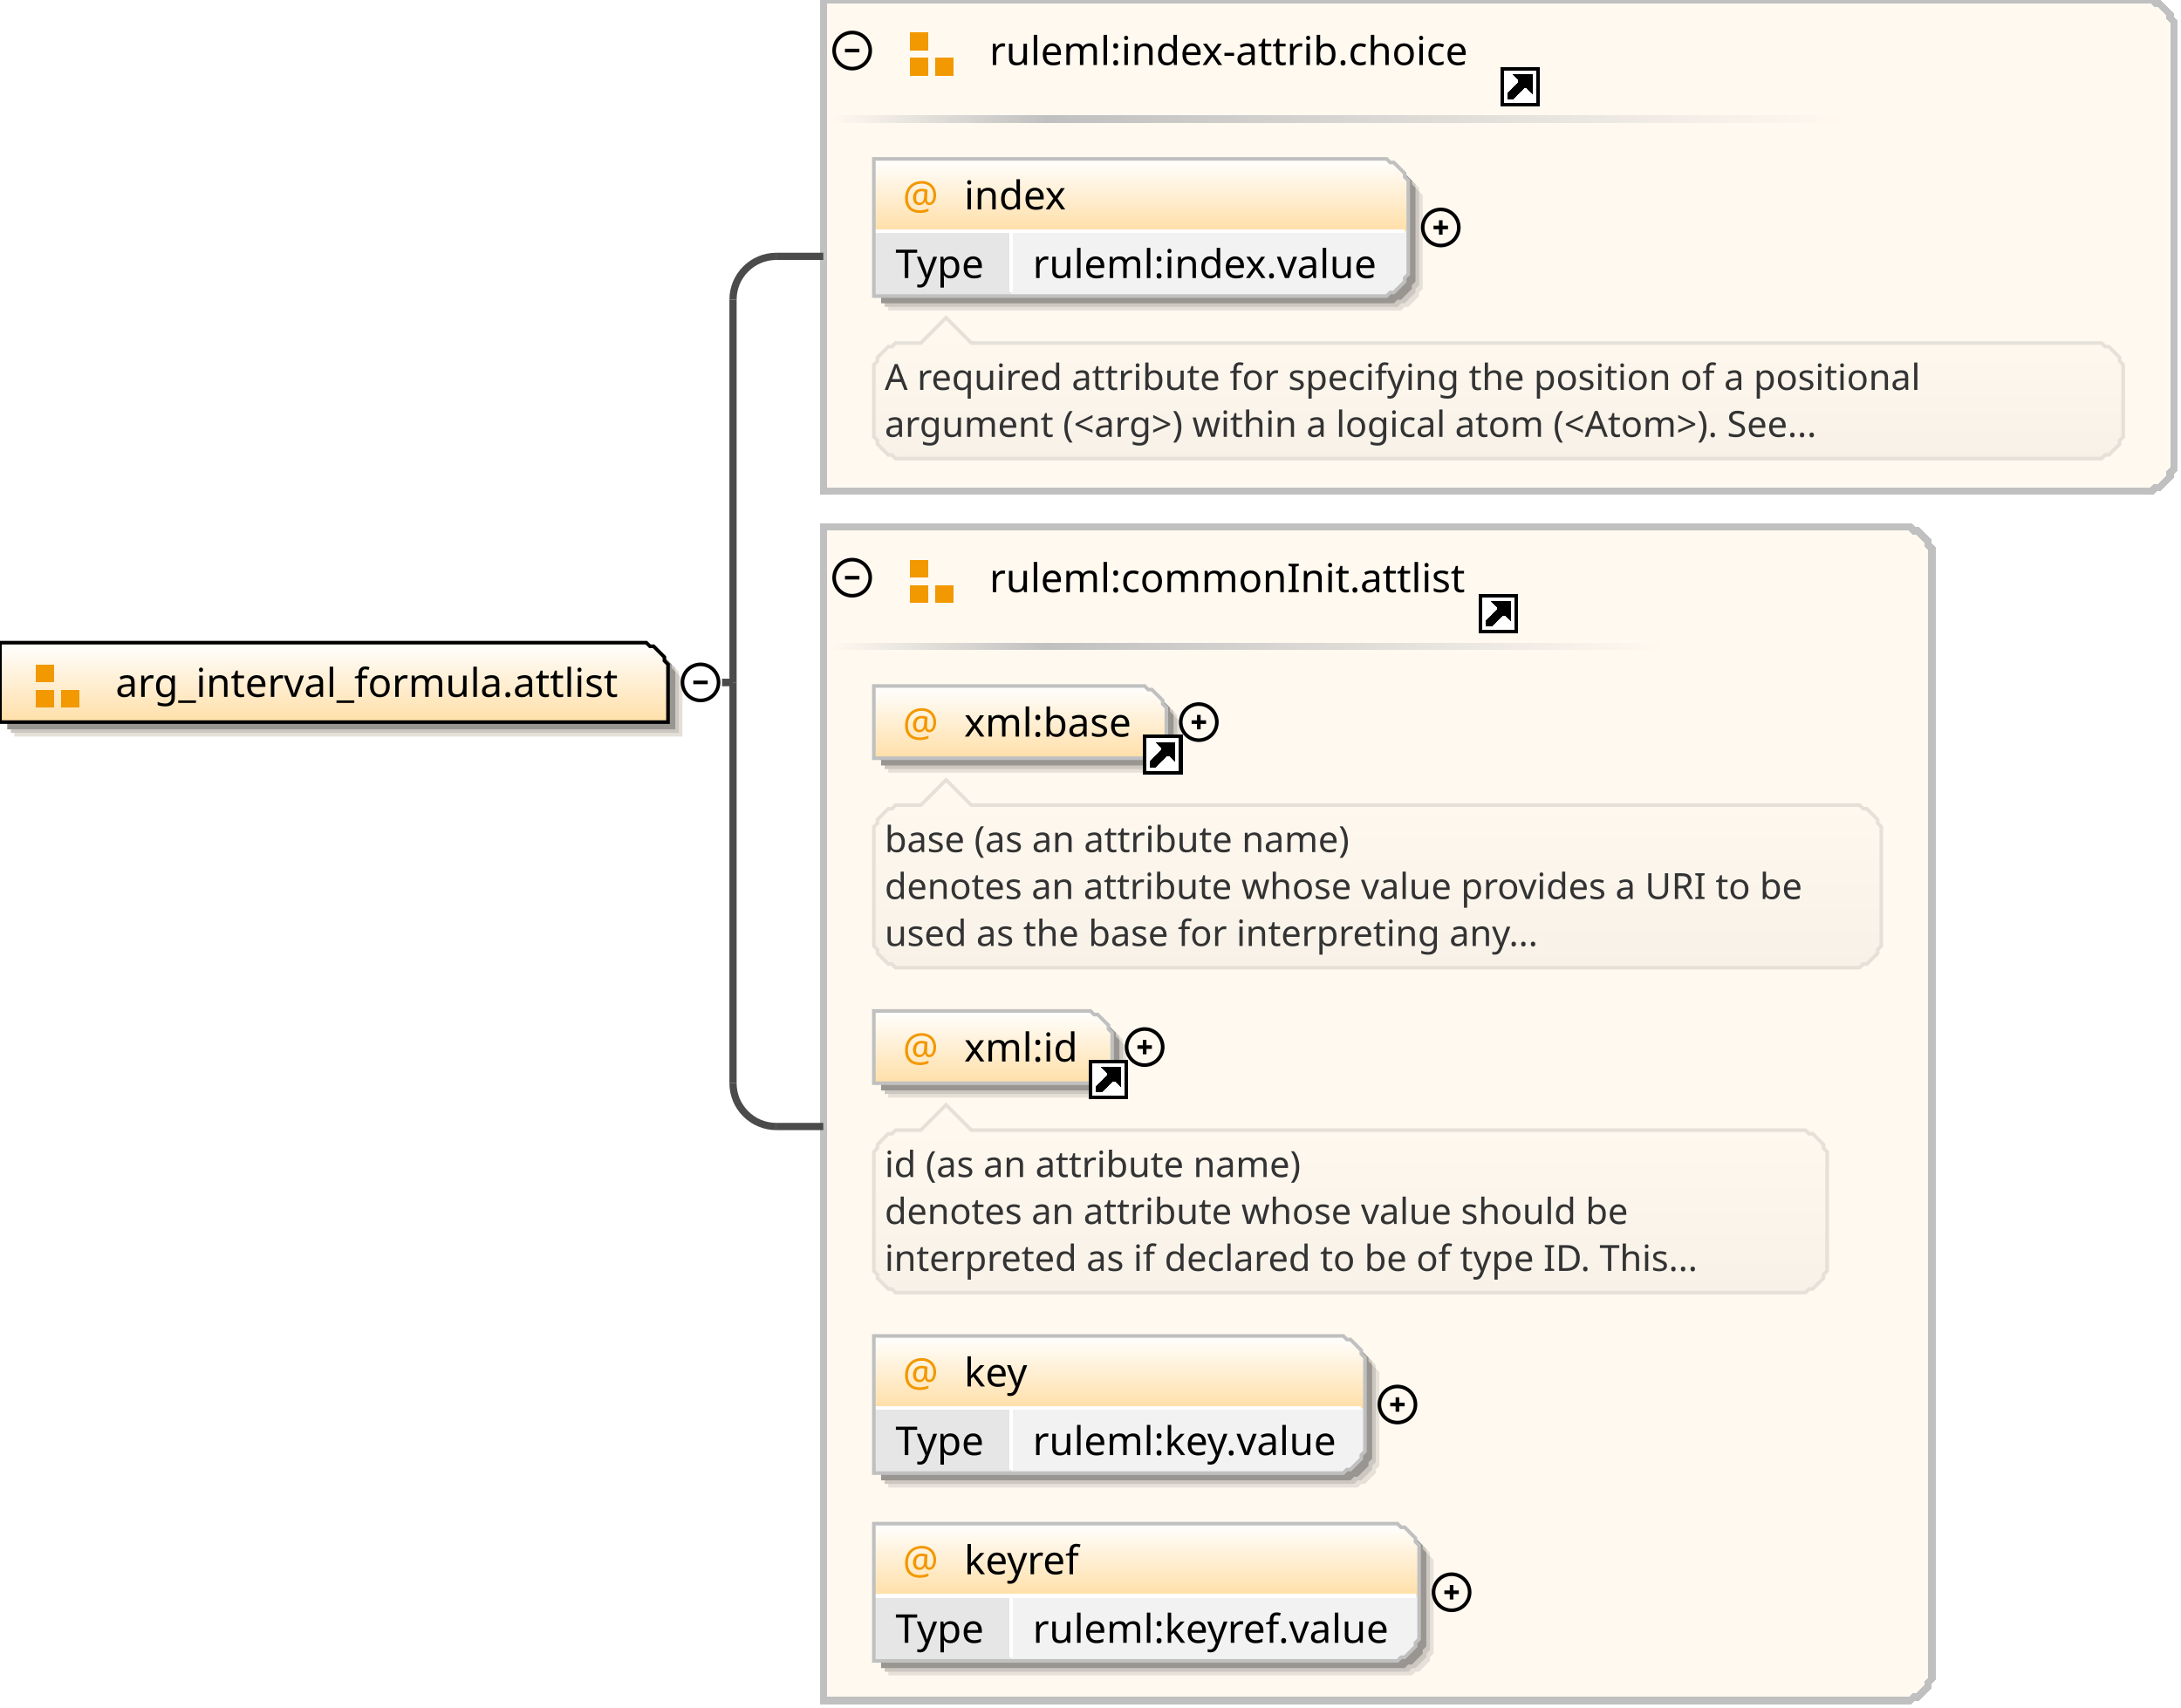
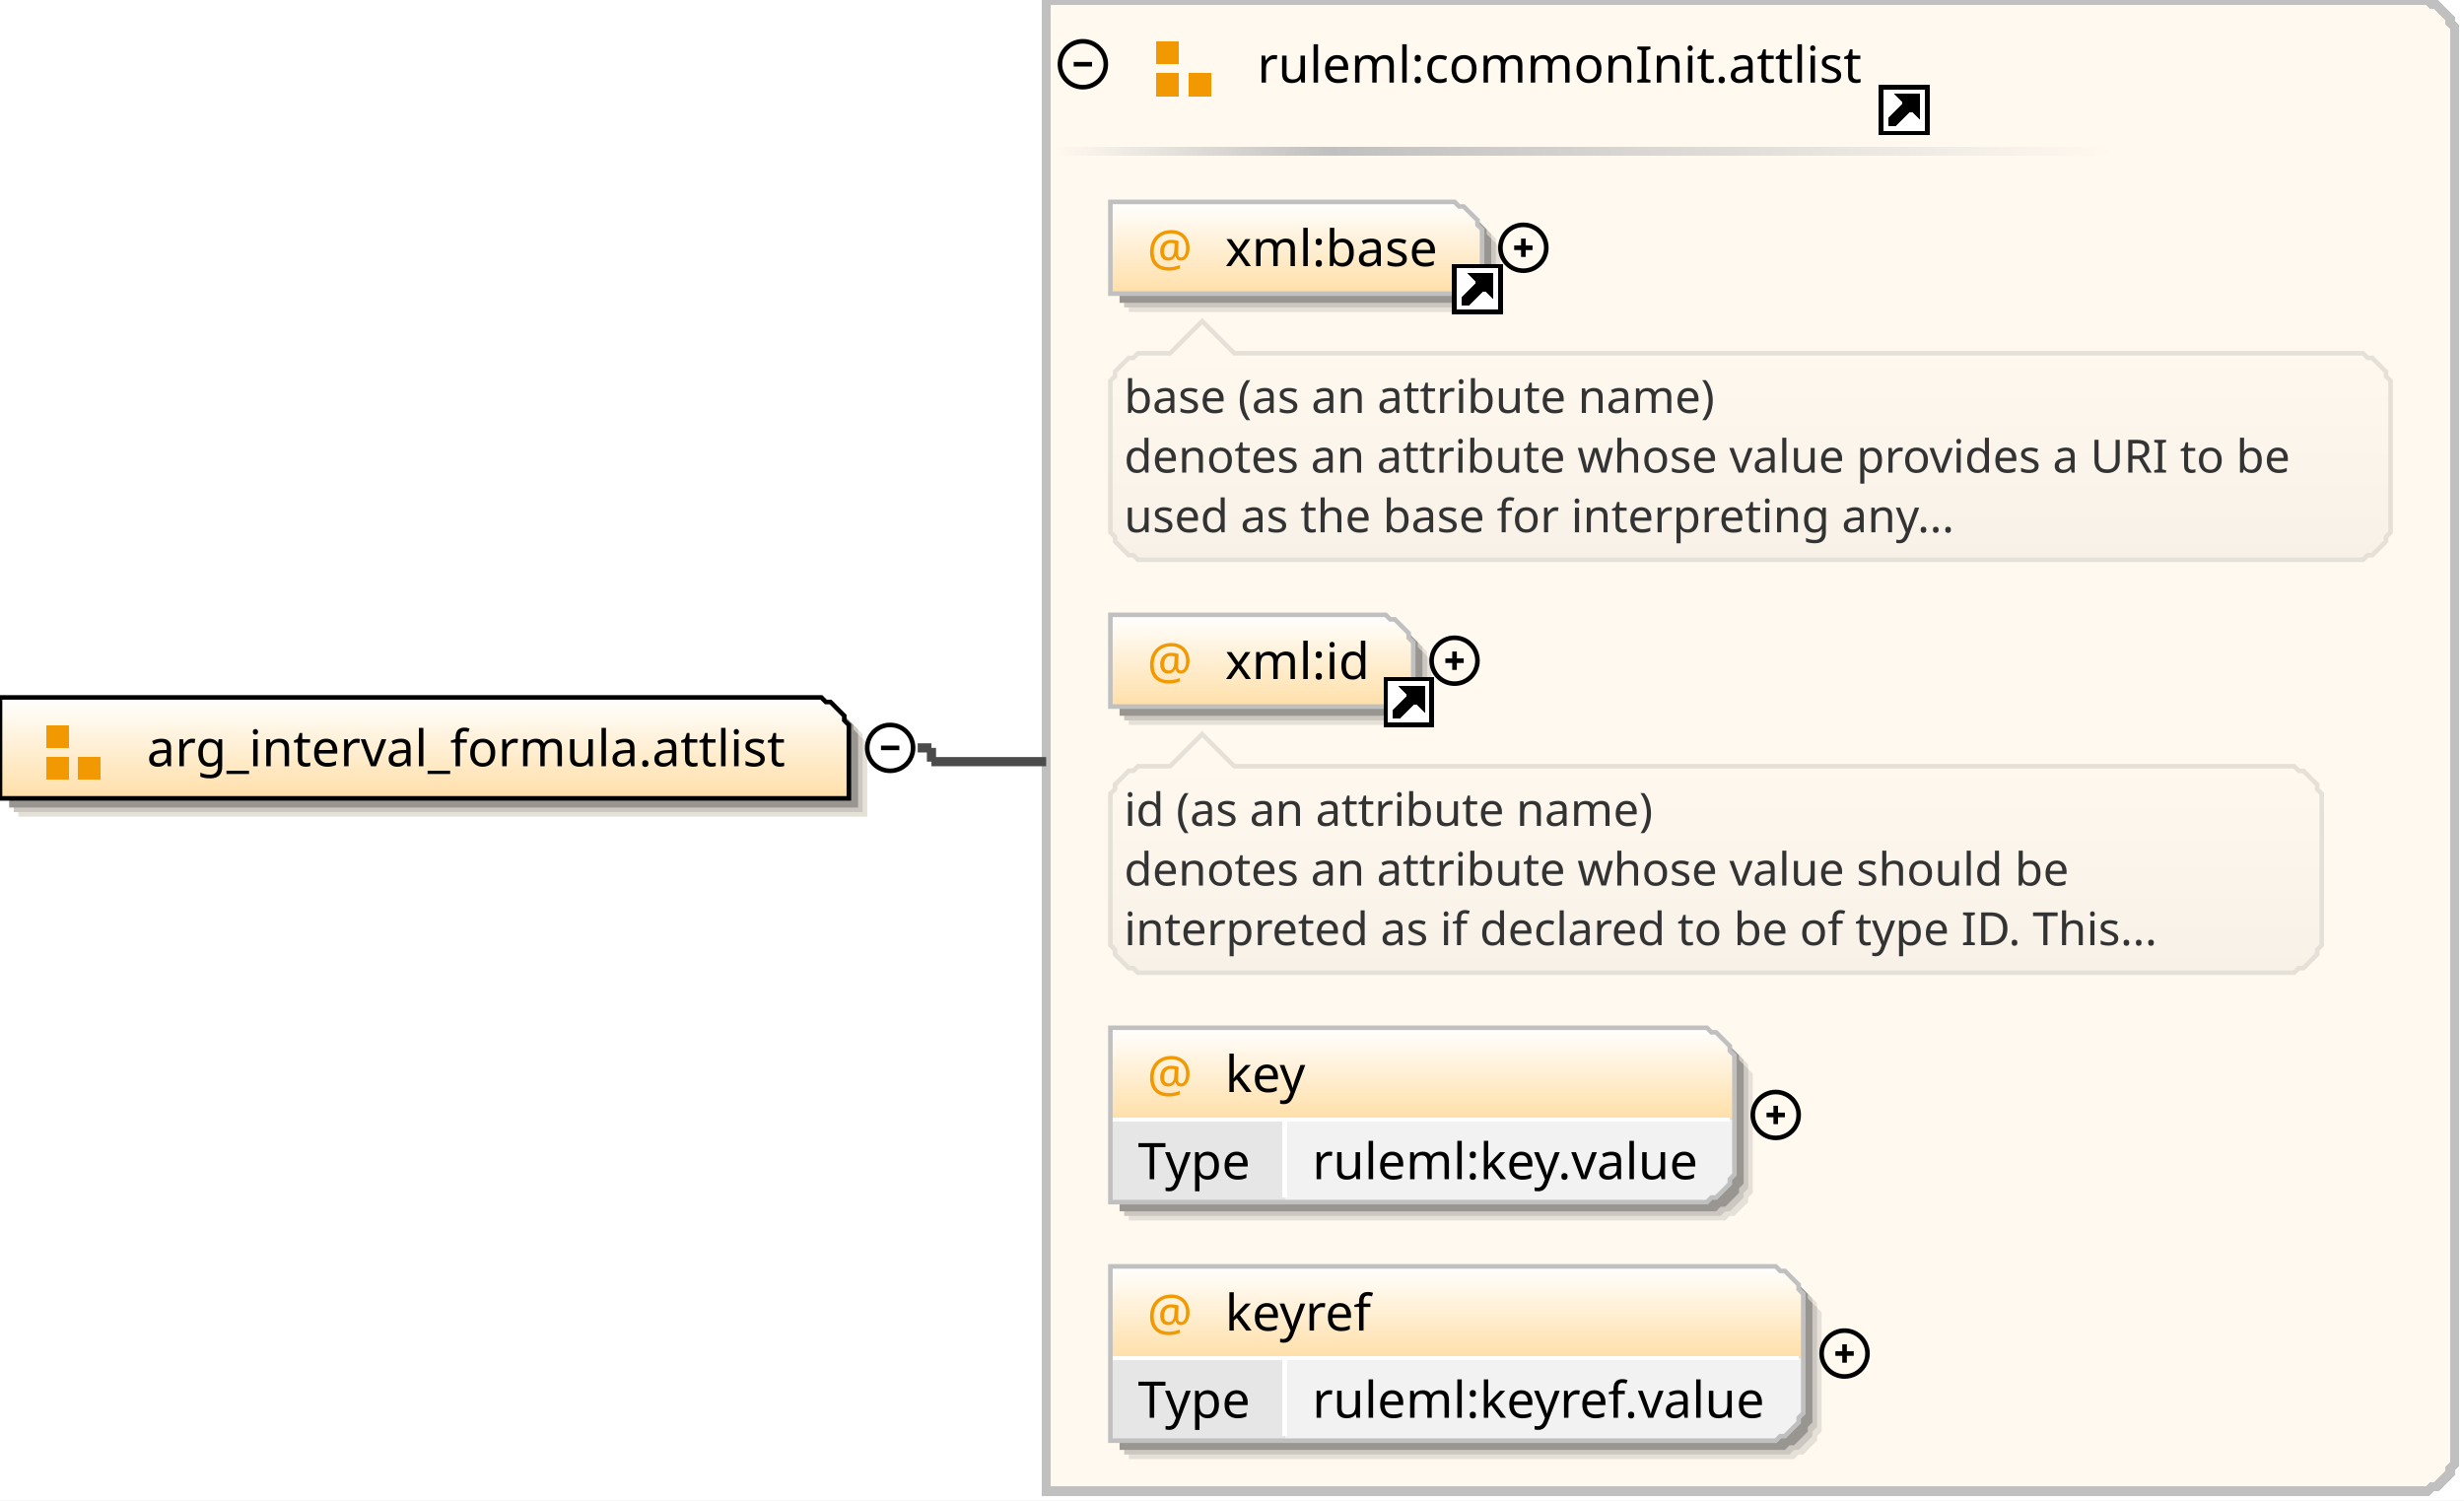
- <svg xmlns="http://www.w3.org/2000/svg" color-interpolation="auto" color-rendering="auto" fill="black" fill-opacity="1" font-family="'Dialog'" font-size="12" font-style="normal" font-weight="normal" height="473" image-rendering="auto" shape-rendering="auto" stroke="black" stroke-dasharray="none" stroke-dashoffset="0" stroke-linecap="square" stroke-linejoin="miter" stroke-miterlimit="10" stroke-opacity="1" stroke-width="1" text-rendering="auto" width="604">
+ <svg xmlns="http://www.w3.org/2000/svg" color-interpolation="auto" color-rendering="auto" fill="black" fill-opacity="1" font-family="'Dialog'" font-size="12" font-style="normal" font-weight="normal" height="327" image-rendering="auto" shape-rendering="auto" stroke="black" stroke-dasharray="none" stroke-dashoffset="0" stroke-linecap="square" stroke-linejoin="miter" stroke-miterlimit="10" stroke-opacity="1" stroke-width="1" text-rendering="auto" width="537">
  <defs id="genericDefs" />
  <g>
    <defs id="defs1">
-       <linearGradient gradientUnits="userSpaceOnUse" id="linearGradient1" spreadMethod="pad" x1="0" x2="0" y1="178" y2="200">
+       <linearGradient gradientUnits="userSpaceOnUse" id="linearGradient1" spreadMethod="pad" x1="0" x2="0" y1="152" y2="174">
        <stop offset="0%" stop-color="white" stop-opacity="1" />
        <stop offset="100%" stop-color="rgb(255,223,168)" stop-opacity="1" />
      </linearGradient>
-       <linearGradient gradientUnits="userSpaceOnUse" id="linearGradient2" spreadMethod="pad" x1="290" x2="511" y1="32" y2="32">
+       <linearGradient gradientUnits="userSpaceOnUse" id="linearGradient2" spreadMethod="pad" x1="290" x2="461" y1="32" y2="32">
        <stop offset="0%" stop-color="silver" stop-opacity="1" />
        <stop offset="100%" stop-color="rgb(255,249,240)" stop-opacity="1" />
      </linearGradient>
      <linearGradient gradientUnits="userSpaceOnUse" id="linearGradient3" spreadMethod="pad" x1="230" x2="290" y1="32" y2="32">
        <stop offset="0%" stop-color="rgb(255,249,240)" stop-opacity="1" />
        <stop offset="100%" stop-color="silver" stop-opacity="1" />
      </linearGradient>
      <linearGradient gradientUnits="userSpaceOnUse" id="linearGradient4" spreadMethod="pad" x1="242" x2="242" y1="44" y2="64">
        <stop offset="0%" stop-color="white" stop-opacity="1" />
        <stop offset="100%" stop-color="rgb(255,223,168)" stop-opacity="1" />
      </linearGradient>
-       <linearGradient gradientUnits="userSpaceOnUse" id="linearGradient5" spreadMethod="pad" x1="242" x2="242" y1="88" y2="127">
+       <linearGradient gradientUnits="userSpaceOnUse" id="linearGradient5" spreadMethod="pad" x1="242" x2="242" y1="70" y2="122">
        <stop offset="0%" stop-color="rgb(255,249,240)" stop-opacity="1" />
        <stop offset="100%" stop-color="rgb(247,241,232)" stop-opacity="1" />
      </linearGradient>
-       <linearGradient gradientUnits="userSpaceOnUse" id="linearGradient6" spreadMethod="pad" x1="290" x2="461" y1="178" y2="178">
-         <stop offset="0%" stop-color="silver" stop-opacity="1" />
-         <stop offset="100%" stop-color="rgb(255,249,240)" stop-opacity="1" />
-       </linearGradient>
-       <linearGradient gradientUnits="userSpaceOnUse" id="linearGradient7" spreadMethod="pad" x1="230" x2="290" y1="178" y2="178">
-         <stop offset="0%" stop-color="rgb(255,249,240)" stop-opacity="1" />
-         <stop offset="100%" stop-color="silver" stop-opacity="1" />
-       </linearGradient>
-       <linearGradient gradientUnits="userSpaceOnUse" id="linearGradient8" spreadMethod="pad" x1="242" x2="242" y1="190" y2="210">
+       <linearGradient gradientUnits="userSpaceOnUse" id="linearGradient6" spreadMethod="pad" x1="242" x2="242" y1="134" y2="154">
        <stop offset="0%" stop-color="white" stop-opacity="1" />
        <stop offset="100%" stop-color="rgb(255,223,168)" stop-opacity="1" />
      </linearGradient>
-       <linearGradient gradientUnits="userSpaceOnUse" id="linearGradient9" spreadMethod="pad" x1="242" x2="242" y1="216" y2="268">
+       <linearGradient gradientUnits="userSpaceOnUse" id="linearGradient7" spreadMethod="pad" x1="242" x2="242" y1="160" y2="212">
        <stop offset="0%" stop-color="rgb(255,249,240)" stop-opacity="1" />
        <stop offset="100%" stop-color="rgb(247,241,232)" stop-opacity="1" />
      </linearGradient>
-       <linearGradient gradientUnits="userSpaceOnUse" id="linearGradient10" spreadMethod="pad" x1="242" x2="242" y1="280" y2="300">
+       <linearGradient gradientUnits="userSpaceOnUse" id="linearGradient8" spreadMethod="pad" x1="242" x2="242" y1="224" y2="244">
        <stop offset="0%" stop-color="white" stop-opacity="1" />
        <stop offset="100%" stop-color="rgb(255,223,168)" stop-opacity="1" />
      </linearGradient>
-       <linearGradient gradientUnits="userSpaceOnUse" id="linearGradient11" spreadMethod="pad" x1="242" x2="242" y1="306" y2="358">
-         <stop offset="0%" stop-color="rgb(255,249,240)" stop-opacity="1" />
-         <stop offset="100%" stop-color="rgb(247,241,232)" stop-opacity="1" />
-       </linearGradient>
-       <linearGradient gradientUnits="userSpaceOnUse" id="linearGradient12" spreadMethod="pad" x1="242" x2="242" y1="370" y2="390">
-         <stop offset="0%" stop-color="white" stop-opacity="1" />
-         <stop offset="100%" stop-color="rgb(255,223,168)" stop-opacity="1" />
-       </linearGradient>
-       <linearGradient gradientUnits="userSpaceOnUse" id="linearGradient13" spreadMethod="pad" x1="242" x2="242" y1="422" y2="442">
+       <linearGradient gradientUnits="userSpaceOnUse" id="linearGradient9" spreadMethod="pad" x1="242" x2="242" y1="276" y2="296">
        <stop offset="0%" stop-color="white" stop-opacity="1" />
        <stop offset="100%" stop-color="rgb(255,223,168)" stop-opacity="1" />
      </linearGradient>
      <clipPath clipPathUnits="userSpaceOnUse" id="clipPath1">
-         <path d="M0 0 L604 0 L604 473 L0 473 L0 0 Z" />
+         <path d="M0 0 L537 0 L537 327 L0 327 L0 0 Z" />
      </clipPath>
    </defs>
    <g fill="white" stroke="white" text-rendering="geometricPrecision">
-       <rect clip-path="url(#clipPath1)" height="473" stroke="none" width="604" x="0" y="0" />
+       <rect clip-path="url(#clipPath1)" height="327" stroke="none" width="537" x="0" y="0" />
    </g>
    <g fill="rgb(229,224,216)" font-family="sans-serif" font-size="11" stroke="rgb(229,224,216)" text-rendering="geometricPrecision">
-       <polygon clip-path="url(#clipPath1)" points=" 4 182 183 182 184 183 185 183 186 184 187 185 188 186 188 187 189 188 189 204 4 204" stroke="none" />
-       <polygon clip-path="url(#clipPath1)" fill="rgb(204,199,192)" points=" 3 181 182 181 183 182 184 182 185 183 186 184 187 185 187 186 188 187 188 203 3 203" stroke="none" />
-       <polygon clip-path="url(#clipPath1)" fill="rgb(153,149,144)" points=" 2 180 181 180 182 181 183 181 184 182 185 183 186 184 186 185 187 186 187 202 2 202" stroke="none" />
-       <polygon clip-path="url(#clipPath1)" fill="url(#linearGradient1)" points=" 0 178 179 178 180 179 181 179 182 180 183 181 184 182 184 183 185 184 185 200 0 200" shape-rendering="crispEdges" stroke="none" />
-       <polygon clip-path="url(#clipPath1)" fill="none" points=" 0 178 179 178 180 179 181 179 182 180 183 181 184 182 184 183 185 184 185 200 0 200" stroke="black" stroke-linecap="butt" />
+       <polygon clip-path="url(#clipPath1)" points=" 4 156 183 156 184 157 185 157 186 158 187 159 188 160 188 161 189 162 189 178 4 178" stroke="none" />
+       <polygon clip-path="url(#clipPath1)" fill="rgb(204,199,192)" points=" 3 155 182 155 183 156 184 156 185 157 186 158 187 159 187 160 188 161 188 177 3 177" stroke="none" />
+       <polygon clip-path="url(#clipPath1)" fill="rgb(153,149,144)" points=" 2 154 181 154 182 155 183 155 184 156 185 157 186 158 186 159 187 160 187 176 2 176" stroke="none" />
+       <polygon clip-path="url(#clipPath1)" fill="url(#linearGradient1)" points=" 0 152 179 152 180 153 181 153 182 154 183 155 184 156 184 157 185 158 185 174 0 174" shape-rendering="crispEdges" stroke="none" />
+       <polygon clip-path="url(#clipPath1)" fill="none" points=" 0 152 179 152 180 153 181 153 182 154 183 155 184 156 184 157 185 158 185 174 0 174" stroke="black" stroke-linecap="butt" />
    </g>
    <g fill="rgb(242,152,0)" font-family="sans-serif" font-size="11" shape-rendering="crispEdges" stroke="rgb(242,152,0)" stroke-linecap="butt" text-rendering="geometricPrecision">
-       <rect clip-path="url(#clipPath1)" height="5" stroke="none" width="5" x="10" y="184" />
-       <rect clip-path="url(#clipPath1)" height="5" stroke="none" width="5" x="10" y="191" />
-       <rect clip-path="url(#clipPath1)" height="5" stroke="none" width="5" x="17" y="191" />
-       <text clip-path="url(#clipPath1)" fill="black" stroke="none" x="32" xml:space="preserve" y="193">arg_interval_formula.attlist</text>
-       <circle clip-path="url(#clipPath1)" cx="194" cy="189" fill="none" r="5" shape-rendering="auto" stroke="black" />
-       <line clip-path="url(#clipPath1)" fill="none" shape-rendering="auto" stroke="black" x1="192" x2="196" y1="189" y2="189" />
-       <polygon clip-path="url(#clipPath1)" fill="rgb(255,249,240)" points=" 228 0 596 0 597 1 598 1 599 2 600 3 601 4 601 5 602 6 602 130 601 131 601 132 600 133 599 134 598 135 597 135 596 136 228 136" stroke="none" stroke-width="2" />
-       <polygon clip-path="url(#clipPath1)" fill="none" points=" 228 0 596 0 597 1 598 1 599 2 600 3 601 4 601 5 602 6 602 130 601 131 601 132 600 133 599 134 598 135 597 135 596 136 228 136" stroke="silver" stroke-width="2" />
-       <rect clip-path="url(#clipPath1)" fill="url(#linearGradient2)" height="2" stroke="none" stroke-width="2" width="221" x="290" y="32" />
+       <rect clip-path="url(#clipPath1)" height="5" stroke="none" width="5" x="10" y="158" />
+       <rect clip-path="url(#clipPath1)" height="5" stroke="none" width="5" x="10" y="165" />
+       <rect clip-path="url(#clipPath1)" height="5" stroke="none" width="5" x="17" y="165" />
+       <text clip-path="url(#clipPath1)" fill="black" stroke="none" x="32" xml:space="preserve" y="167">arg_interval_formula.attlist</text>
+       <circle clip-path="url(#clipPath1)" cx="194" cy="163" fill="none" r="5" shape-rendering="auto" stroke="black" />
+       <line clip-path="url(#clipPath1)" fill="none" shape-rendering="auto" stroke="black" x1="192" x2="196" y1="163" y2="163" />
+       <polygon clip-path="url(#clipPath1)" fill="rgb(255,249,240)" points=" 228 0 529 0 530 1 531 1 532 2 533 3 534 4 534 5 535 6 535 319 534 320 534 321 533 322 532 323 531 324 530 324 529 325 228 325" stroke="none" stroke-width="2" />
+       <polygon clip-path="url(#clipPath1)" fill="none" points=" 228 0 529 0 530 1 531 1 532 2 533 3 534 4 534 5 535 6 535 319 534 320 534 321 533 322 532 323 531 324 530 324 529 325 228 325" stroke="silver" stroke-width="2" />
+       <rect clip-path="url(#clipPath1)" fill="url(#linearGradient2)" height="2" stroke="none" stroke-width="2" width="171" x="290" y="32" />
      <rect clip-path="url(#clipPath1)" fill="url(#linearGradient3)" height="2" stroke="none" stroke-width="2" width="60" x="230" y="32" />
      <rect clip-path="url(#clipPath1)" height="5" stroke="none" width="5" x="252" y="9" />
      <rect clip-path="url(#clipPath1)" height="5" stroke="none" width="5" x="252" y="16" />
      <rect clip-path="url(#clipPath1)" height="5" stroke="none" width="5" x="259" y="16" />
-       <text clip-path="url(#clipPath1)" fill="black" stroke="none" x="274" xml:space="preserve" y="18">ruleml:index-attrib.choice</text>
-       <rect clip-path="url(#clipPath1)" fill="white" height="10" stroke="none" width="10" x="416" y="19" />
-       <polygon clip-path="url(#clipPath1)" fill="none" points=" 418 27 418 26 421 23 421 22 420 21 424 21 424 25 423 24 422 24 419 27" stroke="black" />
-       <polygon clip-path="url(#clipPath1)" fill="black" points=" 418 27 418 26 421 23 421 22 420 21 424 21 424 25 423 24 422 24 419 27" stroke="none" />
-       <rect clip-path="url(#clipPath1)" fill="none" height="10" stroke="black" width="10" x="416" y="19" />
+       <text clip-path="url(#clipPath1)" fill="black" stroke="none" x="274" xml:space="preserve" y="18">ruleml:commonInit.attlist</text>
+       <rect clip-path="url(#clipPath1)" fill="white" height="10" stroke="none" width="10" x="410" y="19" />
+       <polygon clip-path="url(#clipPath1)" fill="none" points=" 412 27 412 26 415 23 415 22 414 21 418 21 418 25 417 24 416 24 413 27" stroke="black" />
+       <polygon clip-path="url(#clipPath1)" fill="black" points=" 412 27 412 26 415 23 415 22 414 21 418 21 418 25 417 24 416 24 413 27" stroke="none" />
+       <rect clip-path="url(#clipPath1)" fill="none" height="10" stroke="black" width="10" x="410" y="19" />
      <circle clip-path="url(#clipPath1)" cx="236" cy="14" fill="none" r="5" shape-rendering="auto" stroke="black" />
      <line clip-path="url(#clipPath1)" fill="none" shape-rendering="auto" stroke="black" x1="234" x2="238" y1="14" y2="14" />
-       <polygon clip-path="url(#clipPath1)" fill="rgb(229,224,216)" points=" 246 48 388 48 389 49 390 49 391 50 392 51 393 52 393 53 394 54 394 80 393 81 393 82 392 83 391 84 390 85 389 85 388 86 246 86" shape-rendering="auto" stroke="none" />
-       <polygon clip-path="url(#clipPath1)" fill="rgb(204,199,192)" points=" 245 47 387 47 388 48 389 48 390 49 391 50 392 51 392 52 393 53 393 79 392 80 392 81 391 82 390 83 389 84 388 84 387 85 245 85" shape-rendering="auto" stroke="none" />
-       <polygon clip-path="url(#clipPath1)" fill="rgb(153,149,144)" points=" 244 46 386 46 387 47 388 47 389 48 390 49 391 50 391 51 392 52 392 78 391 79 391 80 390 81 389 82 388 83 387 83 386 84 244 84" shape-rendering="auto" stroke="none" />
-       <polygon clip-path="url(#clipPath1)" fill="url(#linearGradient4)" points=" 242 44 384 44 385 45 386 45 387 46 388 47 389 48 389 49 390 50 390 64 389 64 389 64 388 64 387 64 386 64 385 64 384 64 242 64" stroke="none" />
-       <polygon clip-path="url(#clipPath1)" fill="rgb(230,230,230)" points=" 242 64 280 64 280 64 280 64 280 64 280 64 280 64 280 64 280 64 280 76 280 77 280 78 280 79 280 80 280 81 280 81 280 82 242 82" stroke="none" />
-       <polygon clip-path="url(#clipPath1)" fill="rgb(242,242,242)" points=" 280 64 384 64 385 64 386 64 387 64 388 64 389 64 389 64 390 64 390 76 389 77 389 78 388 79 387 80 386 81 385 81 384 82 280 82" stroke="none" />
-       <line clip-path="url(#clipPath1)" fill="none" stroke="white" x1="242" x2="389" y1="64" y2="64" />
-       <text clip-path="url(#clipPath1)" fill="black" stroke="none" x="248" xml:space="preserve" y="77">Type</text>
-       <text clip-path="url(#clipPath1)" fill="black" stroke="none" x="286" xml:space="preserve" y="77">ruleml:index.value</text>
-       <line clip-path="url(#clipPath1)" fill="none" stroke="white" x1="280" x2="280" y1="64" y2="81" />
-       <polygon clip-path="url(#clipPath1)" fill="none" points=" 242 44 384 44 385 45 386 45 387 46 388 47 389 48 389 49 390 50 390 76 389 77 389 78 388 79 387 80 386 81 385 81 384 82 242 82" shape-rendering="auto" stroke="silver" />
+       <polygon clip-path="url(#clipPath1)" fill="rgb(229,224,216)" points=" 246 48 321 48 322 49 323 49 324 50 325 51 326 52 326 53 327 54 327 62 326 63 326 64 325 65 324 66 323 67 322 67 321 68 246 68" shape-rendering="auto" stroke="none" />
+       <polygon clip-path="url(#clipPath1)" fill="rgb(204,199,192)" points=" 245 47 320 47 321 48 322 48 323 49 324 50 325 51 325 52 326 53 326 61 325 62 325 63 324 64 323 65 322 66 321 66 320 67 245 67" shape-rendering="auto" stroke="none" />
+       <polygon clip-path="url(#clipPath1)" fill="rgb(153,149,144)" points=" 244 46 319 46 320 47 321 47 322 48 323 49 324 50 324 51 325 52 325 60 324 61 324 62 323 63 322 64 321 65 320 65 319 66 244 66" shape-rendering="auto" stroke="none" />
+       <polygon clip-path="url(#clipPath1)" fill="url(#linearGradient4)" points=" 242 44 317 44 318 45 319 45 320 46 321 47 322 48 322 49 323 50 323 58 322 59 322 60 321 61 320 62 319 63 318 63 317 64 242 64" stroke="none" />
+       <polygon clip-path="url(#clipPath1)" fill="none" points=" 242 44 317 44 318 45 319 45 320 46 321 47 322 48 322 49 323 50 323 58 322 59 322 60 321 61 320 62 319 63 318 63 317 64 242 64" shape-rendering="auto" stroke="silver" />
      <text clip-path="url(#clipPath1)" stroke="none" x="250" xml:space="preserve" y="58">@</text>
-       <text clip-path="url(#clipPath1)" fill="black" stroke="none" x="267" xml:space="preserve" y="58">index</text>
-       <circle clip-path="url(#clipPath1)" cx="399" cy="63" fill="none" r="5" shape-rendering="auto" stroke="black" />
-       <line clip-path="url(#clipPath1)" fill="none" shape-rendering="auto" stroke="black" x1="397" x2="401" y1="63" y2="63" />
-       <line clip-path="url(#clipPath1)" fill="none" shape-rendering="auto" stroke="black" x1="399" x2="399" y1="61" y2="65" />
-       <polygon clip-path="url(#clipPath1)" fill="url(#linearGradient5)" points=" 242 101 243 100 243 99 244 98 245 97 246 96 247 96 248 95 255 95 262 88 269 95 582 95 583 96 584 96 585 97 586 98 587 99 587 100 588 101 588 121 587 122 587 123 586 124 585 125 584 126 583 126 582 127 248 127 247 126 246 126 245 125 244 124 243 123 243 122 242 121" stroke="none" />
-       <polygon clip-path="url(#clipPath1)" fill="none" points=" 242 101 243 100 243 99 244 98 245 97 246 96 247 96 248 95 255 95 262 88 269 95 582 95 583 96 584 96 585 97 586 98 587 99 587 100 588 101 588 121 587 122 587 123 586 124 585 125 584 126 583 126 582 127 248 127 247 126 246 126 245 125 244 124 243 123 243 122 242 121" shape-rendering="auto" stroke="rgb(229,224,216)" />
-       <text clip-path="url(#clipPath1)" fill="rgb(51,51,51)" font-size="10" stroke="none" x="245" xml:space="preserve" y="108">A required attribute for specifying the position of a positional </text>
-       <text clip-path="url(#clipPath1)" fill="rgb(51,51,51)" font-size="10" stroke="none" x="245" xml:space="preserve" y="121">argument (&lt;arg&gt;) within a logical atom (&lt;Atom&gt;). See...</text>
+       <text clip-path="url(#clipPath1)" fill="black" stroke="none" x="267" xml:space="preserve" y="58">xml:base</text>
+       <rect clip-path="url(#clipPath1)" fill="white" height="10" stroke="none" width="10" x="317" y="58" />
+       <polygon clip-path="url(#clipPath1)" fill="none" points=" 319 66 319 65 322 62 322 61 321 60 325 60 325 64 324 63 323 63 320 66" stroke="black" />
+       <polygon clip-path="url(#clipPath1)" fill="black" points=" 319 66 319 65 322 62 322 61 321 60 325 60 325 64 324 63 323 63 320 66" stroke="none" />
+       <rect clip-path="url(#clipPath1)" fill="none" height="10" stroke="black" width="10" x="317" y="58" />
+       <circle clip-path="url(#clipPath1)" cx="332" cy="54" fill="none" r="5" shape-rendering="auto" stroke="black" />
+       <line clip-path="url(#clipPath1)" fill="none" shape-rendering="auto" stroke="black" x1="330" x2="334" y1="54" y2="54" />
+       <line clip-path="url(#clipPath1)" fill="none" shape-rendering="auto" stroke="black" x1="332" x2="332" y1="52" y2="56" />
+       <polygon clip-path="url(#clipPath1)" fill="url(#linearGradient5)" points=" 242 83 243 82 243 81 244 80 245 79 246 78 247 78 248 77 255 77 262 70 269 77 515 77 516 78 517 78 518 79 519 80 520 81 520 82 521 83 521 116 520 117 520 118 519 119 518 120 517 121 516 121 515 122 248 122 247 121 246 121 245 120 244 119 243 118 243 117 242 116" stroke="none" />
+       <polygon clip-path="url(#clipPath1)" fill="none" points=" 242 83 243 82 243 81 244 80 245 79 246 78 247 78 248 77 255 77 262 70 269 77 515 77 516 78 517 78 518 79 519 80 520 81 520 82 521 83 521 116 520 117 520 118 519 119 518 120 517 121 516 121 515 122 248 122 247 121 246 121 245 120 244 119 243 118 243 117 242 116" shape-rendering="auto" stroke="rgb(229,224,216)" />
+       <text clip-path="url(#clipPath1)" fill="rgb(51,51,51)" font-size="10" stroke="none" x="245" xml:space="preserve" y="90">base (as an attribute name)</text>
+       <text clip-path="url(#clipPath1)" fill="rgb(51,51,51)" font-size="10" stroke="none" x="245" xml:space="preserve" y="103">denotes an attribute whose value provides a URI to be </text>
+       <text clip-path="url(#clipPath1)" fill="rgb(51,51,51)" font-size="10" stroke="none" x="245" xml:space="preserve" y="116">used as the base for interpreting any...</text>
+       <polygon clip-path="url(#clipPath1)" fill="rgb(229,224,216)" points=" 246 138 306 138 307 139 308 139 309 140 310 141 311 142 311 143 312 144 312 152 311 153 311 154 310 155 309 156 308 157 307 157 306 158 246 158" shape-rendering="auto" stroke="none" />
+       <polygon clip-path="url(#clipPath1)" fill="rgb(204,199,192)" points=" 245 137 305 137 306 138 307 138 308 139 309 140 310 141 310 142 311 143 311 151 310 152 310 153 309 154 308 155 307 156 306 156 305 157 245 157" shape-rendering="auto" stroke="none" />
+       <polygon clip-path="url(#clipPath1)" fill="rgb(153,149,144)" points=" 244 136 304 136 305 137 306 137 307 138 308 139 309 140 309 141 310 142 310 150 309 151 309 152 308 153 307 154 306 155 305 155 304 156 244 156" shape-rendering="auto" stroke="none" />
+       <polygon clip-path="url(#clipPath1)" fill="url(#linearGradient6)" points=" 242 134 302 134 303 135 304 135 305 136 306 137 307 138 307 139 308 140 308 148 307 149 307 150 306 151 305 152 304 153 303 153 302 154 242 154" stroke="none" />
+       <polygon clip-path="url(#clipPath1)" fill="none" points=" 242 134 302 134 303 135 304 135 305 136 306 137 307 138 307 139 308 140 308 148 307 149 307 150 306 151 305 152 304 153 303 153 302 154 242 154" shape-rendering="auto" stroke="silver" />
+       <text clip-path="url(#clipPath1)" stroke="none" x="250" xml:space="preserve" y="148">@</text>
+       <text clip-path="url(#clipPath1)" fill="black" stroke="none" x="267" xml:space="preserve" y="148">xml:id</text>
+       <rect clip-path="url(#clipPath1)" fill="white" height="10" stroke="none" width="10" x="302" y="148" />
+       <polygon clip-path="url(#clipPath1)" fill="none" points=" 304 156 304 155 307 152 307 151 306 150 310 150 310 154 309 153 308 153 305 156" stroke="black" />
+       <polygon clip-path="url(#clipPath1)" fill="black" points=" 304 156 304 155 307 152 307 151 306 150 310 150 310 154 309 153 308 153 305 156" stroke="none" />
+       <rect clip-path="url(#clipPath1)" fill="none" height="10" stroke="black" width="10" x="302" y="148" />
+       <circle clip-path="url(#clipPath1)" cx="317" cy="144" fill="none" r="5" shape-rendering="auto" stroke="black" />
+       <line clip-path="url(#clipPath1)" fill="none" shape-rendering="auto" stroke="black" x1="315" x2="319" y1="144" y2="144" />
+       <line clip-path="url(#clipPath1)" fill="none" shape-rendering="auto" stroke="black" x1="317" x2="317" y1="142" y2="146" />
+       <polygon clip-path="url(#clipPath1)" fill="url(#linearGradient7)" points=" 242 173 243 172 243 171 244 170 245 169 246 168 247 168 248 167 255 167 262 160 269 167 500 167 501 168 502 168 503 169 504 170 505 171 505 172 506 173 506 206 505 207 505 208 504 209 503 210 502 211 501 211 500 212 248 212 247 211 246 211 245 210 244 209 243 208 243 207 242 206" stroke="none" />
+       <polygon clip-path="url(#clipPath1)" fill="none" points=" 242 173 243 172 243 171 244 170 245 169 246 168 247 168 248 167 255 167 262 160 269 167 500 167 501 168 502 168 503 169 504 170 505 171 505 172 506 173 506 206 505 207 505 208 504 209 503 210 502 211 501 211 500 212 248 212 247 211 246 211 245 210 244 209 243 208 243 207 242 206" shape-rendering="auto" stroke="rgb(229,224,216)" />
+       <text clip-path="url(#clipPath1)" fill="rgb(51,51,51)" font-size="10" stroke="none" x="245" xml:space="preserve" y="180">id (as an attribute name)</text>
+       <text clip-path="url(#clipPath1)" fill="rgb(51,51,51)" font-size="10" stroke="none" x="245" xml:space="preserve" y="193">denotes an attribute whose value should be </text>
+       <text clip-path="url(#clipPath1)" fill="rgb(51,51,51)" font-size="10" stroke="none" x="245" xml:space="preserve" y="206">interpreted as if declared to be of type ID. This...</text>
+       <polygon clip-path="url(#clipPath1)" fill="rgb(229,224,216)" points=" 246 228 376 228 377 229 378 229 379 230 380 231 381 232 381 233 382 234 382 260 381 261 381 262 380 263 379 264 378 265 377 265 376 266 246 266" shape-rendering="auto" stroke="none" />
+       <polygon clip-path="url(#clipPath1)" fill="rgb(204,199,192)" points=" 245 227 375 227 376 228 377 228 378 229 379 230 380 231 380 232 381 233 381 259 380 260 380 261 379 262 378 263 377 264 376 264 375 265 245 265" shape-rendering="auto" stroke="none" />
+       <polygon clip-path="url(#clipPath1)" fill="rgb(153,149,144)" points=" 244 226 374 226 375 227 376 227 377 228 378 229 379 230 379 231 380 232 380 258 379 259 379 260 378 261 377 262 376 263 375 263 374 264 244 264" shape-rendering="auto" stroke="none" />
+       <polygon clip-path="url(#clipPath1)" fill="url(#linearGradient8)" points=" 242 224 372 224 373 225 374 225 375 226 376 227 377 228 377 229 378 230 378 244 377 244 377 244 376 244 375 244 374 244 373 244 372 244 242 244" stroke="none" />
+       <polygon clip-path="url(#clipPath1)" fill="rgb(230,230,230)" points=" 242 244 280 244 280 244 280 244 280 244 280 244 280 244 280 244 280 244 280 256 280 257 280 258 280 259 280 260 280 261 280 261 280 262 242 262" stroke="none" />
+       <polygon clip-path="url(#clipPath1)" fill="rgb(242,242,242)" points=" 280 244 372 244 373 244 374 244 375 244 376 244 377 244 377 244 378 244 378 256 377 257 377 258 376 259 375 260 374 261 373 261 372 262 280 262" stroke="none" />
+       <line clip-path="url(#clipPath1)" fill="none" stroke="white" x1="242" x2="377" y1="244" y2="244" />
+       <text clip-path="url(#clipPath1)" fill="black" stroke="none" x="248" xml:space="preserve" y="257">Type</text>
+       <text clip-path="url(#clipPath1)" fill="black" stroke="none" x="286" xml:space="preserve" y="257">ruleml:key.value</text>
+       <line clip-path="url(#clipPath1)" fill="none" stroke="white" x1="280" x2="280" y1="244" y2="261" />
+       <polygon clip-path="url(#clipPath1)" fill="none" points=" 242 224 372 224 373 225 374 225 375 226 376 227 377 228 377 229 378 230 378 256 377 257 377 258 376 259 375 260 374 261 373 261 372 262 242 262" shape-rendering="auto" stroke="silver" />
+       <text clip-path="url(#clipPath1)" stroke="none" x="250" xml:space="preserve" y="238">@</text>
+       <text clip-path="url(#clipPath1)" fill="black" stroke="none" x="267" xml:space="preserve" y="238">key</text>
+       <circle clip-path="url(#clipPath1)" cx="387" cy="243" fill="none" r="5" shape-rendering="auto" stroke="black" />
+       <line clip-path="url(#clipPath1)" fill="none" shape-rendering="auto" stroke="black" x1="385" x2="389" y1="243" y2="243" />
+       <line clip-path="url(#clipPath1)" fill="none" shape-rendering="auto" stroke="black" x1="387" x2="387" y1="241" y2="245" />
+       <polygon clip-path="url(#clipPath1)" fill="rgb(229,224,216)" points=" 246 280 391 280 392 281 393 281 394 282 395 283 396 284 396 285 397 286 397 312 396 313 396 314 395 315 394 316 393 317 392 317 391 318 246 318" shape-rendering="auto" stroke="none" />
+       <polygon clip-path="url(#clipPath1)" fill="rgb(204,199,192)" points=" 245 279 390 279 391 280 392 280 393 281 394 282 395 283 395 284 396 285 396 311 395 312 395 313 394 314 393 315 392 316 391 316 390 317 245 317" shape-rendering="auto" stroke="none" />
+       <polygon clip-path="url(#clipPath1)" fill="rgb(153,149,144)" points=" 244 278 389 278 390 279 391 279 392 280 393 281 394 282 394 283 395 284 395 310 394 311 394 312 393 313 392 314 391 315 390 315 389 316 244 316" shape-rendering="auto" stroke="none" />
+       <polygon clip-path="url(#clipPath1)" fill="url(#linearGradient9)" points=" 242 276 387 276 388 277 389 277 390 278 391 279 392 280 392 281 393 282 393 296 392 296 392 296 391 296 390 296 389 296 388 296 387 296 242 296" stroke="none" />
+       <polygon clip-path="url(#clipPath1)" fill="rgb(230,230,230)" points=" 242 296 280 296 280 296 280 296 280 296 280 296 280 296 280 296 280 296 280 308 280 309 280 310 280 311 280 312 280 313 280 313 280 314 242 314" stroke="none" />
+       <polygon clip-path="url(#clipPath1)" fill="rgb(242,242,242)" points=" 280 296 387 296 388 296 389 296 390 296 391 296 392 296 392 296 393 296 393 308 392 309 392 310 391 311 390 312 389 313 388 313 387 314 280 314" stroke="none" />
+       <line clip-path="url(#clipPath1)" fill="none" stroke="white" x1="242" x2="392" y1="296" y2="296" />
+       <text clip-path="url(#clipPath1)" fill="black" stroke="none" x="248" xml:space="preserve" y="309">Type</text>
+       <text clip-path="url(#clipPath1)" fill="black" stroke="none" x="286" xml:space="preserve" y="309">ruleml:keyref.value</text>
+       <line clip-path="url(#clipPath1)" fill="none" stroke="white" x1="280" x2="280" y1="296" y2="313" />
+       <polygon clip-path="url(#clipPath1)" fill="none" points=" 242 276 387 276 388 277 389 277 390 278 391 279 392 280 392 281 393 282 393 308 392 309 392 310 391 311 390 312 389 313 388 313 387 314 242 314" shape-rendering="auto" stroke="silver" />
+       <text clip-path="url(#clipPath1)" stroke="none" x="250" xml:space="preserve" y="290">@</text>
+       <text clip-path="url(#clipPath1)" fill="black" stroke="none" x="267" xml:space="preserve" y="290">keyref</text>
+       <circle clip-path="url(#clipPath1)" cx="402" cy="295" fill="none" r="5" shape-rendering="auto" stroke="black" />
+       <line clip-path="url(#clipPath1)" fill="none" shape-rendering="auto" stroke="black" x1="400" x2="404" y1="295" y2="295" />
+       <line clip-path="url(#clipPath1)" fill="none" shape-rendering="auto" stroke="black" x1="402" x2="402" y1="293" y2="297" />
    </g>
    <g fill="rgb(75,75,75)" font-family="sans-serif" font-size="11" stroke="rgb(75,75,75)" stroke-linecap="butt" stroke-width="2" text-rendering="geometricPrecision">
-       <line clip-path="url(#clipPath1)" fill="none" x1="200" x2="203" y1="189" y2="189" />
-       <line clip-path="url(#clipPath1)" fill="none" x1="203" x2="203" y1="83" y2="189" />
-       <line clip-path="url(#clipPath1)" fill="none" x1="215" x2="228" y1="71" y2="71" />
-       <path clip-path="url(#clipPath1)" d="M203 83 A12 12 0 0 1 215 71" fill="none" />
-       <polygon clip-path="url(#clipPath1)" fill="rgb(255,249,240)" points=" 228 146 529 146 530 147 531 147 532 148 533 149 534 150 534 151 535 152 535 465 534 466 534 467 533 468 532 469 531 470 530 470 529 471 228 471" shape-rendering="crispEdges" stroke="none" />
-       <polygon clip-path="url(#clipPath1)" fill="none" points=" 228 146 529 146 530 147 531 147 532 148 533 149 534 150 534 151 535 152 535 465 534 466 534 467 533 468 532 469 531 470 530 470 529 471 228 471" shape-rendering="crispEdges" stroke="silver" />
-       <rect clip-path="url(#clipPath1)" fill="url(#linearGradient6)" height="2" shape-rendering="crispEdges" stroke="none" width="171" x="290" y="178" />
-       <rect clip-path="url(#clipPath1)" fill="url(#linearGradient7)" height="2" shape-rendering="crispEdges" stroke="none" width="60" x="230" y="178" />
-     </g>
-     <g fill="rgb(242,152,0)" font-family="sans-serif" font-size="11" shape-rendering="crispEdges" stroke="rgb(242,152,0)" stroke-linecap="butt" text-rendering="geometricPrecision">
-       <rect clip-path="url(#clipPath1)" height="5" stroke="none" width="5" x="252" y="155" />
-       <rect clip-path="url(#clipPath1)" height="5" stroke="none" width="5" x="252" y="162" />
-       <rect clip-path="url(#clipPath1)" height="5" stroke="none" width="5" x="259" y="162" />
-       <text clip-path="url(#clipPath1)" fill="black" stroke="none" x="274" xml:space="preserve" y="164">ruleml:commonInit.attlist</text>
-       <rect clip-path="url(#clipPath1)" fill="white" height="10" stroke="none" width="10" x="410" y="165" />
-       <polygon clip-path="url(#clipPath1)" fill="none" points=" 412 173 412 172 415 169 415 168 414 167 418 167 418 171 417 170 416 170 413 173" stroke="black" />
-       <polygon clip-path="url(#clipPath1)" fill="black" points=" 412 173 412 172 415 169 415 168 414 167 418 167 418 171 417 170 416 170 413 173" stroke="none" />
-       <rect clip-path="url(#clipPath1)" fill="none" height="10" stroke="black" width="10" x="410" y="165" />
-       <circle clip-path="url(#clipPath1)" cx="236" cy="160" fill="none" r="5" shape-rendering="auto" stroke="black" />
-       <line clip-path="url(#clipPath1)" fill="none" shape-rendering="auto" stroke="black" x1="234" x2="238" y1="160" y2="160" />
-       <polygon clip-path="url(#clipPath1)" fill="rgb(229,224,216)" points=" 246 194 321 194 322 195 323 195 324 196 325 197 326 198 326 199 327 200 327 208 326 209 326 210 325 211 324 212 323 213 322 213 321 214 246 214" shape-rendering="auto" stroke="none" />
-       <polygon clip-path="url(#clipPath1)" fill="rgb(204,199,192)" points=" 245 193 320 193 321 194 322 194 323 195 324 196 325 197 325 198 326 199 326 207 325 208 325 209 324 210 323 211 322 212 321 212 320 213 245 213" shape-rendering="auto" stroke="none" />
-       <polygon clip-path="url(#clipPath1)" fill="rgb(153,149,144)" points=" 244 192 319 192 320 193 321 193 322 194 323 195 324 196 324 197 325 198 325 206 324 207 324 208 323 209 322 210 321 211 320 211 319 212 244 212" shape-rendering="auto" stroke="none" />
-       <polygon clip-path="url(#clipPath1)" fill="url(#linearGradient8)" points=" 242 190 317 190 318 191 319 191 320 192 321 193 322 194 322 195 323 196 323 204 322 205 322 206 321 207 320 208 319 209 318 209 317 210 242 210" stroke="none" />
-       <polygon clip-path="url(#clipPath1)" fill="none" points=" 242 190 317 190 318 191 319 191 320 192 321 193 322 194 322 195 323 196 323 204 322 205 322 206 321 207 320 208 319 209 318 209 317 210 242 210" shape-rendering="auto" stroke="silver" />
-       <text clip-path="url(#clipPath1)" stroke="none" x="250" xml:space="preserve" y="204">@</text>
-       <text clip-path="url(#clipPath1)" fill="black" stroke="none" x="267" xml:space="preserve" y="204">xml:base</text>
-       <rect clip-path="url(#clipPath1)" fill="white" height="10" stroke="none" width="10" x="317" y="204" />
-       <polygon clip-path="url(#clipPath1)" fill="none" points=" 319 212 319 211 322 208 322 207 321 206 325 206 325 210 324 209 323 209 320 212" stroke="black" />
-       <polygon clip-path="url(#clipPath1)" fill="black" points=" 319 212 319 211 322 208 322 207 321 206 325 206 325 210 324 209 323 209 320 212" stroke="none" />
-       <rect clip-path="url(#clipPath1)" fill="none" height="10" stroke="black" width="10" x="317" y="204" />
-       <circle clip-path="url(#clipPath1)" cx="332" cy="200" fill="none" r="5" shape-rendering="auto" stroke="black" />
-       <line clip-path="url(#clipPath1)" fill="none" shape-rendering="auto" stroke="black" x1="330" x2="334" y1="200" y2="200" />
-       <line clip-path="url(#clipPath1)" fill="none" shape-rendering="auto" stroke="black" x1="332" x2="332" y1="198" y2="202" />
-       <polygon clip-path="url(#clipPath1)" fill="url(#linearGradient9)" points=" 242 229 243 228 243 227 244 226 245 225 246 224 247 224 248 223 255 223 262 216 269 223 515 223 516 224 517 224 518 225 519 226 520 227 520 228 521 229 521 262 520 263 520 264 519 265 518 266 517 267 516 267 515 268 248 268 247 267 246 267 245 266 244 265 243 264 243 263 242 262" stroke="none" />
-       <polygon clip-path="url(#clipPath1)" fill="none" points=" 242 229 243 228 243 227 244 226 245 225 246 224 247 224 248 223 255 223 262 216 269 223 515 223 516 224 517 224 518 225 519 226 520 227 520 228 521 229 521 262 520 263 520 264 519 265 518 266 517 267 516 267 515 268 248 268 247 267 246 267 245 266 244 265 243 264 243 263 242 262" shape-rendering="auto" stroke="rgb(229,224,216)" />
-       <text clip-path="url(#clipPath1)" fill="rgb(51,51,51)" font-size="10" stroke="none" x="245" xml:space="preserve" y="236">base (as an attribute name)</text>
-       <text clip-path="url(#clipPath1)" fill="rgb(51,51,51)" font-size="10" stroke="none" x="245" xml:space="preserve" y="249">denotes an attribute whose value provides a URI to be </text>
-       <text clip-path="url(#clipPath1)" fill="rgb(51,51,51)" font-size="10" stroke="none" x="245" xml:space="preserve" y="262">used as the base for interpreting any...</text>
-       <polygon clip-path="url(#clipPath1)" fill="rgb(229,224,216)" points=" 246 284 306 284 307 285 308 285 309 286 310 287 311 288 311 289 312 290 312 298 311 299 311 300 310 301 309 302 308 303 307 303 306 304 246 304" shape-rendering="auto" stroke="none" />
-       <polygon clip-path="url(#clipPath1)" fill="rgb(204,199,192)" points=" 245 283 305 283 306 284 307 284 308 285 309 286 310 287 310 288 311 289 311 297 310 298 310 299 309 300 308 301 307 302 306 302 305 303 245 303" shape-rendering="auto" stroke="none" />
-       <polygon clip-path="url(#clipPath1)" fill="rgb(153,149,144)" points=" 244 282 304 282 305 283 306 283 307 284 308 285 309 286 309 287 310 288 310 296 309 297 309 298 308 299 307 300 306 301 305 301 304 302 244 302" shape-rendering="auto" stroke="none" />
-       <polygon clip-path="url(#clipPath1)" fill="url(#linearGradient10)" points=" 242 280 302 280 303 281 304 281 305 282 306 283 307 284 307 285 308 286 308 294 307 295 307 296 306 297 305 298 304 299 303 299 302 300 242 300" stroke="none" />
-       <polygon clip-path="url(#clipPath1)" fill="none" points=" 242 280 302 280 303 281 304 281 305 282 306 283 307 284 307 285 308 286 308 294 307 295 307 296 306 297 305 298 304 299 303 299 302 300 242 300" shape-rendering="auto" stroke="silver" />
-       <text clip-path="url(#clipPath1)" stroke="none" x="250" xml:space="preserve" y="294">@</text>
-       <text clip-path="url(#clipPath1)" fill="black" stroke="none" x="267" xml:space="preserve" y="294">xml:id</text>
-       <rect clip-path="url(#clipPath1)" fill="white" height="10" stroke="none" width="10" x="302" y="294" />
-       <polygon clip-path="url(#clipPath1)" fill="none" points=" 304 302 304 301 307 298 307 297 306 296 310 296 310 300 309 299 308 299 305 302" stroke="black" />
-       <polygon clip-path="url(#clipPath1)" fill="black" points=" 304 302 304 301 307 298 307 297 306 296 310 296 310 300 309 299 308 299 305 302" stroke="none" />
-       <rect clip-path="url(#clipPath1)" fill="none" height="10" stroke="black" width="10" x="302" y="294" />
-       <circle clip-path="url(#clipPath1)" cx="317" cy="290" fill="none" r="5" shape-rendering="auto" stroke="black" />
-       <line clip-path="url(#clipPath1)" fill="none" shape-rendering="auto" stroke="black" x1="315" x2="319" y1="290" y2="290" />
-       <line clip-path="url(#clipPath1)" fill="none" shape-rendering="auto" stroke="black" x1="317" x2="317" y1="288" y2="292" />
-       <polygon clip-path="url(#clipPath1)" fill="url(#linearGradient11)" points=" 242 319 243 318 243 317 244 316 245 315 246 314 247 314 248 313 255 313 262 306 269 313 500 313 501 314 502 314 503 315 504 316 505 317 505 318 506 319 506 352 505 353 505 354 504 355 503 356 502 357 501 357 500 358 248 358 247 357 246 357 245 356 244 355 243 354 243 353 242 352" stroke="none" />
-       <polygon clip-path="url(#clipPath1)" fill="none" points=" 242 319 243 318 243 317 244 316 245 315 246 314 247 314 248 313 255 313 262 306 269 313 500 313 501 314 502 314 503 315 504 316 505 317 505 318 506 319 506 352 505 353 505 354 504 355 503 356 502 357 501 357 500 358 248 358 247 357 246 357 245 356 244 355 243 354 243 353 242 352" shape-rendering="auto" stroke="rgb(229,224,216)" />
-       <text clip-path="url(#clipPath1)" fill="rgb(51,51,51)" font-size="10" stroke="none" x="245" xml:space="preserve" y="326">id (as an attribute name)</text>
-       <text clip-path="url(#clipPath1)" fill="rgb(51,51,51)" font-size="10" stroke="none" x="245" xml:space="preserve" y="339">denotes an attribute whose value should be </text>
-       <text clip-path="url(#clipPath1)" fill="rgb(51,51,51)" font-size="10" stroke="none" x="245" xml:space="preserve" y="352">interpreted as if declared to be of type ID. This...</text>
-       <polygon clip-path="url(#clipPath1)" fill="rgb(229,224,216)" points=" 246 374 376 374 377 375 378 375 379 376 380 377 381 378 381 379 382 380 382 406 381 407 381 408 380 409 379 410 378 411 377 411 376 412 246 412" shape-rendering="auto" stroke="none" />
-       <polygon clip-path="url(#clipPath1)" fill="rgb(204,199,192)" points=" 245 373 375 373 376 374 377 374 378 375 379 376 380 377 380 378 381 379 381 405 380 406 380 407 379 408 378 409 377 410 376 410 375 411 245 411" shape-rendering="auto" stroke="none" />
-       <polygon clip-path="url(#clipPath1)" fill="rgb(153,149,144)" points=" 244 372 374 372 375 373 376 373 377 374 378 375 379 376 379 377 380 378 380 404 379 405 379 406 378 407 377 408 376 409 375 409 374 410 244 410" shape-rendering="auto" stroke="none" />
-       <polygon clip-path="url(#clipPath1)" fill="url(#linearGradient12)" points=" 242 370 372 370 373 371 374 371 375 372 376 373 377 374 377 375 378 376 378 390 377 390 377 390 376 390 375 390 374 390 373 390 372 390 242 390" stroke="none" />
-       <polygon clip-path="url(#clipPath1)" fill="rgb(230,230,230)" points=" 242 390 280 390 280 390 280 390 280 390 280 390 280 390 280 390 280 390 280 402 280 403 280 404 280 405 280 406 280 407 280 407 280 408 242 408" stroke="none" />
-       <polygon clip-path="url(#clipPath1)" fill="rgb(242,242,242)" points=" 280 390 372 390 373 390 374 390 375 390 376 390 377 390 377 390 378 390 378 402 377 403 377 404 376 405 375 406 374 407 373 407 372 408 280 408" stroke="none" />
-       <line clip-path="url(#clipPath1)" fill="none" stroke="white" x1="242" x2="377" y1="390" y2="390" />
-       <text clip-path="url(#clipPath1)" fill="black" stroke="none" x="248" xml:space="preserve" y="403">Type</text>
-       <text clip-path="url(#clipPath1)" fill="black" stroke="none" x="286" xml:space="preserve" y="403">ruleml:key.value</text>
-       <line clip-path="url(#clipPath1)" fill="none" stroke="white" x1="280" x2="280" y1="390" y2="407" />
-       <polygon clip-path="url(#clipPath1)" fill="none" points=" 242 370 372 370 373 371 374 371 375 372 376 373 377 374 377 375 378 376 378 402 377 403 377 404 376 405 375 406 374 407 373 407 372 408 242 408" shape-rendering="auto" stroke="silver" />
-       <text clip-path="url(#clipPath1)" stroke="none" x="250" xml:space="preserve" y="384">@</text>
-       <text clip-path="url(#clipPath1)" fill="black" stroke="none" x="267" xml:space="preserve" y="384">key</text>
-       <circle clip-path="url(#clipPath1)" cx="387" cy="389" fill="none" r="5" shape-rendering="auto" stroke="black" />
-       <line clip-path="url(#clipPath1)" fill="none" shape-rendering="auto" stroke="black" x1="385" x2="389" y1="389" y2="389" />
-       <line clip-path="url(#clipPath1)" fill="none" shape-rendering="auto" stroke="black" x1="387" x2="387" y1="387" y2="391" />
-       <polygon clip-path="url(#clipPath1)" fill="rgb(229,224,216)" points=" 246 426 391 426 392 427 393 427 394 428 395 429 396 430 396 431 397 432 397 458 396 459 396 460 395 461 394 462 393 463 392 463 391 464 246 464" shape-rendering="auto" stroke="none" />
-       <polygon clip-path="url(#clipPath1)" fill="rgb(204,199,192)" points=" 245 425 390 425 391 426 392 426 393 427 394 428 395 429 395 430 396 431 396 457 395 458 395 459 394 460 393 461 392 462 391 462 390 463 245 463" shape-rendering="auto" stroke="none" />
-       <polygon clip-path="url(#clipPath1)" fill="rgb(153,149,144)" points=" 244 424 389 424 390 425 391 425 392 426 393 427 394 428 394 429 395 430 395 456 394 457 394 458 393 459 392 460 391 461 390 461 389 462 244 462" shape-rendering="auto" stroke="none" />
-       <polygon clip-path="url(#clipPath1)" fill="url(#linearGradient13)" points=" 242 422 387 422 388 423 389 423 390 424 391 425 392 426 392 427 393 428 393 442 392 442 392 442 391 442 390 442 389 442 388 442 387 442 242 442" stroke="none" />
-       <polygon clip-path="url(#clipPath1)" fill="rgb(230,230,230)" points=" 242 442 280 442 280 442 280 442 280 442 280 442 280 442 280 442 280 442 280 454 280 455 280 456 280 457 280 458 280 459 280 459 280 460 242 460" stroke="none" />
-       <polygon clip-path="url(#clipPath1)" fill="rgb(242,242,242)" points=" 280 442 387 442 388 442 389 442 390 442 391 442 392 442 392 442 393 442 393 454 392 455 392 456 391 457 390 458 389 459 388 459 387 460 280 460" stroke="none" />
-       <line clip-path="url(#clipPath1)" fill="none" stroke="white" x1="242" x2="392" y1="442" y2="442" />
-       <text clip-path="url(#clipPath1)" fill="black" stroke="none" x="248" xml:space="preserve" y="455">Type</text>
-       <text clip-path="url(#clipPath1)" fill="black" stroke="none" x="286" xml:space="preserve" y="455">ruleml:keyref.value</text>
-       <line clip-path="url(#clipPath1)" fill="none" stroke="white" x1="280" x2="280" y1="442" y2="459" />
-       <polygon clip-path="url(#clipPath1)" fill="none" points=" 242 422 387 422 388 423 389 423 390 424 391 425 392 426 392 427 393 428 393 454 392 455 392 456 391 457 390 458 389 459 388 459 387 460 242 460" shape-rendering="auto" stroke="silver" />
-       <text clip-path="url(#clipPath1)" stroke="none" x="250" xml:space="preserve" y="436">@</text>
-       <text clip-path="url(#clipPath1)" fill="black" stroke="none" x="267" xml:space="preserve" y="436">keyref</text>
-       <circle clip-path="url(#clipPath1)" cx="402" cy="441" fill="none" r="5" shape-rendering="auto" stroke="black" />
-       <line clip-path="url(#clipPath1)" fill="none" shape-rendering="auto" stroke="black" x1="400" x2="404" y1="441" y2="441" />
-       <line clip-path="url(#clipPath1)" fill="none" shape-rendering="auto" stroke="black" x1="402" x2="402" y1="439" y2="443" />
-     </g>
-     <g fill="rgb(75,75,75)" font-family="sans-serif" font-size="11" stroke="rgb(75,75,75)" stroke-linecap="butt" stroke-width="2" text-rendering="geometricPrecision">
-       <line clip-path="url(#clipPath1)" fill="none" x1="200" x2="203" y1="189" y2="189" />
-       <line clip-path="url(#clipPath1)" fill="none" x1="203" x2="203" y1="189" y2="300" />
-       <line clip-path="url(#clipPath1)" fill="none" x1="215" x2="228" y1="312" y2="312" />
-       <path clip-path="url(#clipPath1)" d="M203 300 A12 12 0 0 0 215 312" fill="none" />
+       <line clip-path="url(#clipPath1)" fill="none" x1="200" x2="203" y1="163" y2="163" />
+       <line clip-path="url(#clipPath1)" fill="none" x1="203" x2="203" y1="163" y2="166" />
+       <line clip-path="url(#clipPath1)" fill="none" x1="203" x2="228" y1="166" y2="166" />
    </g>
  </g>
</svg>
